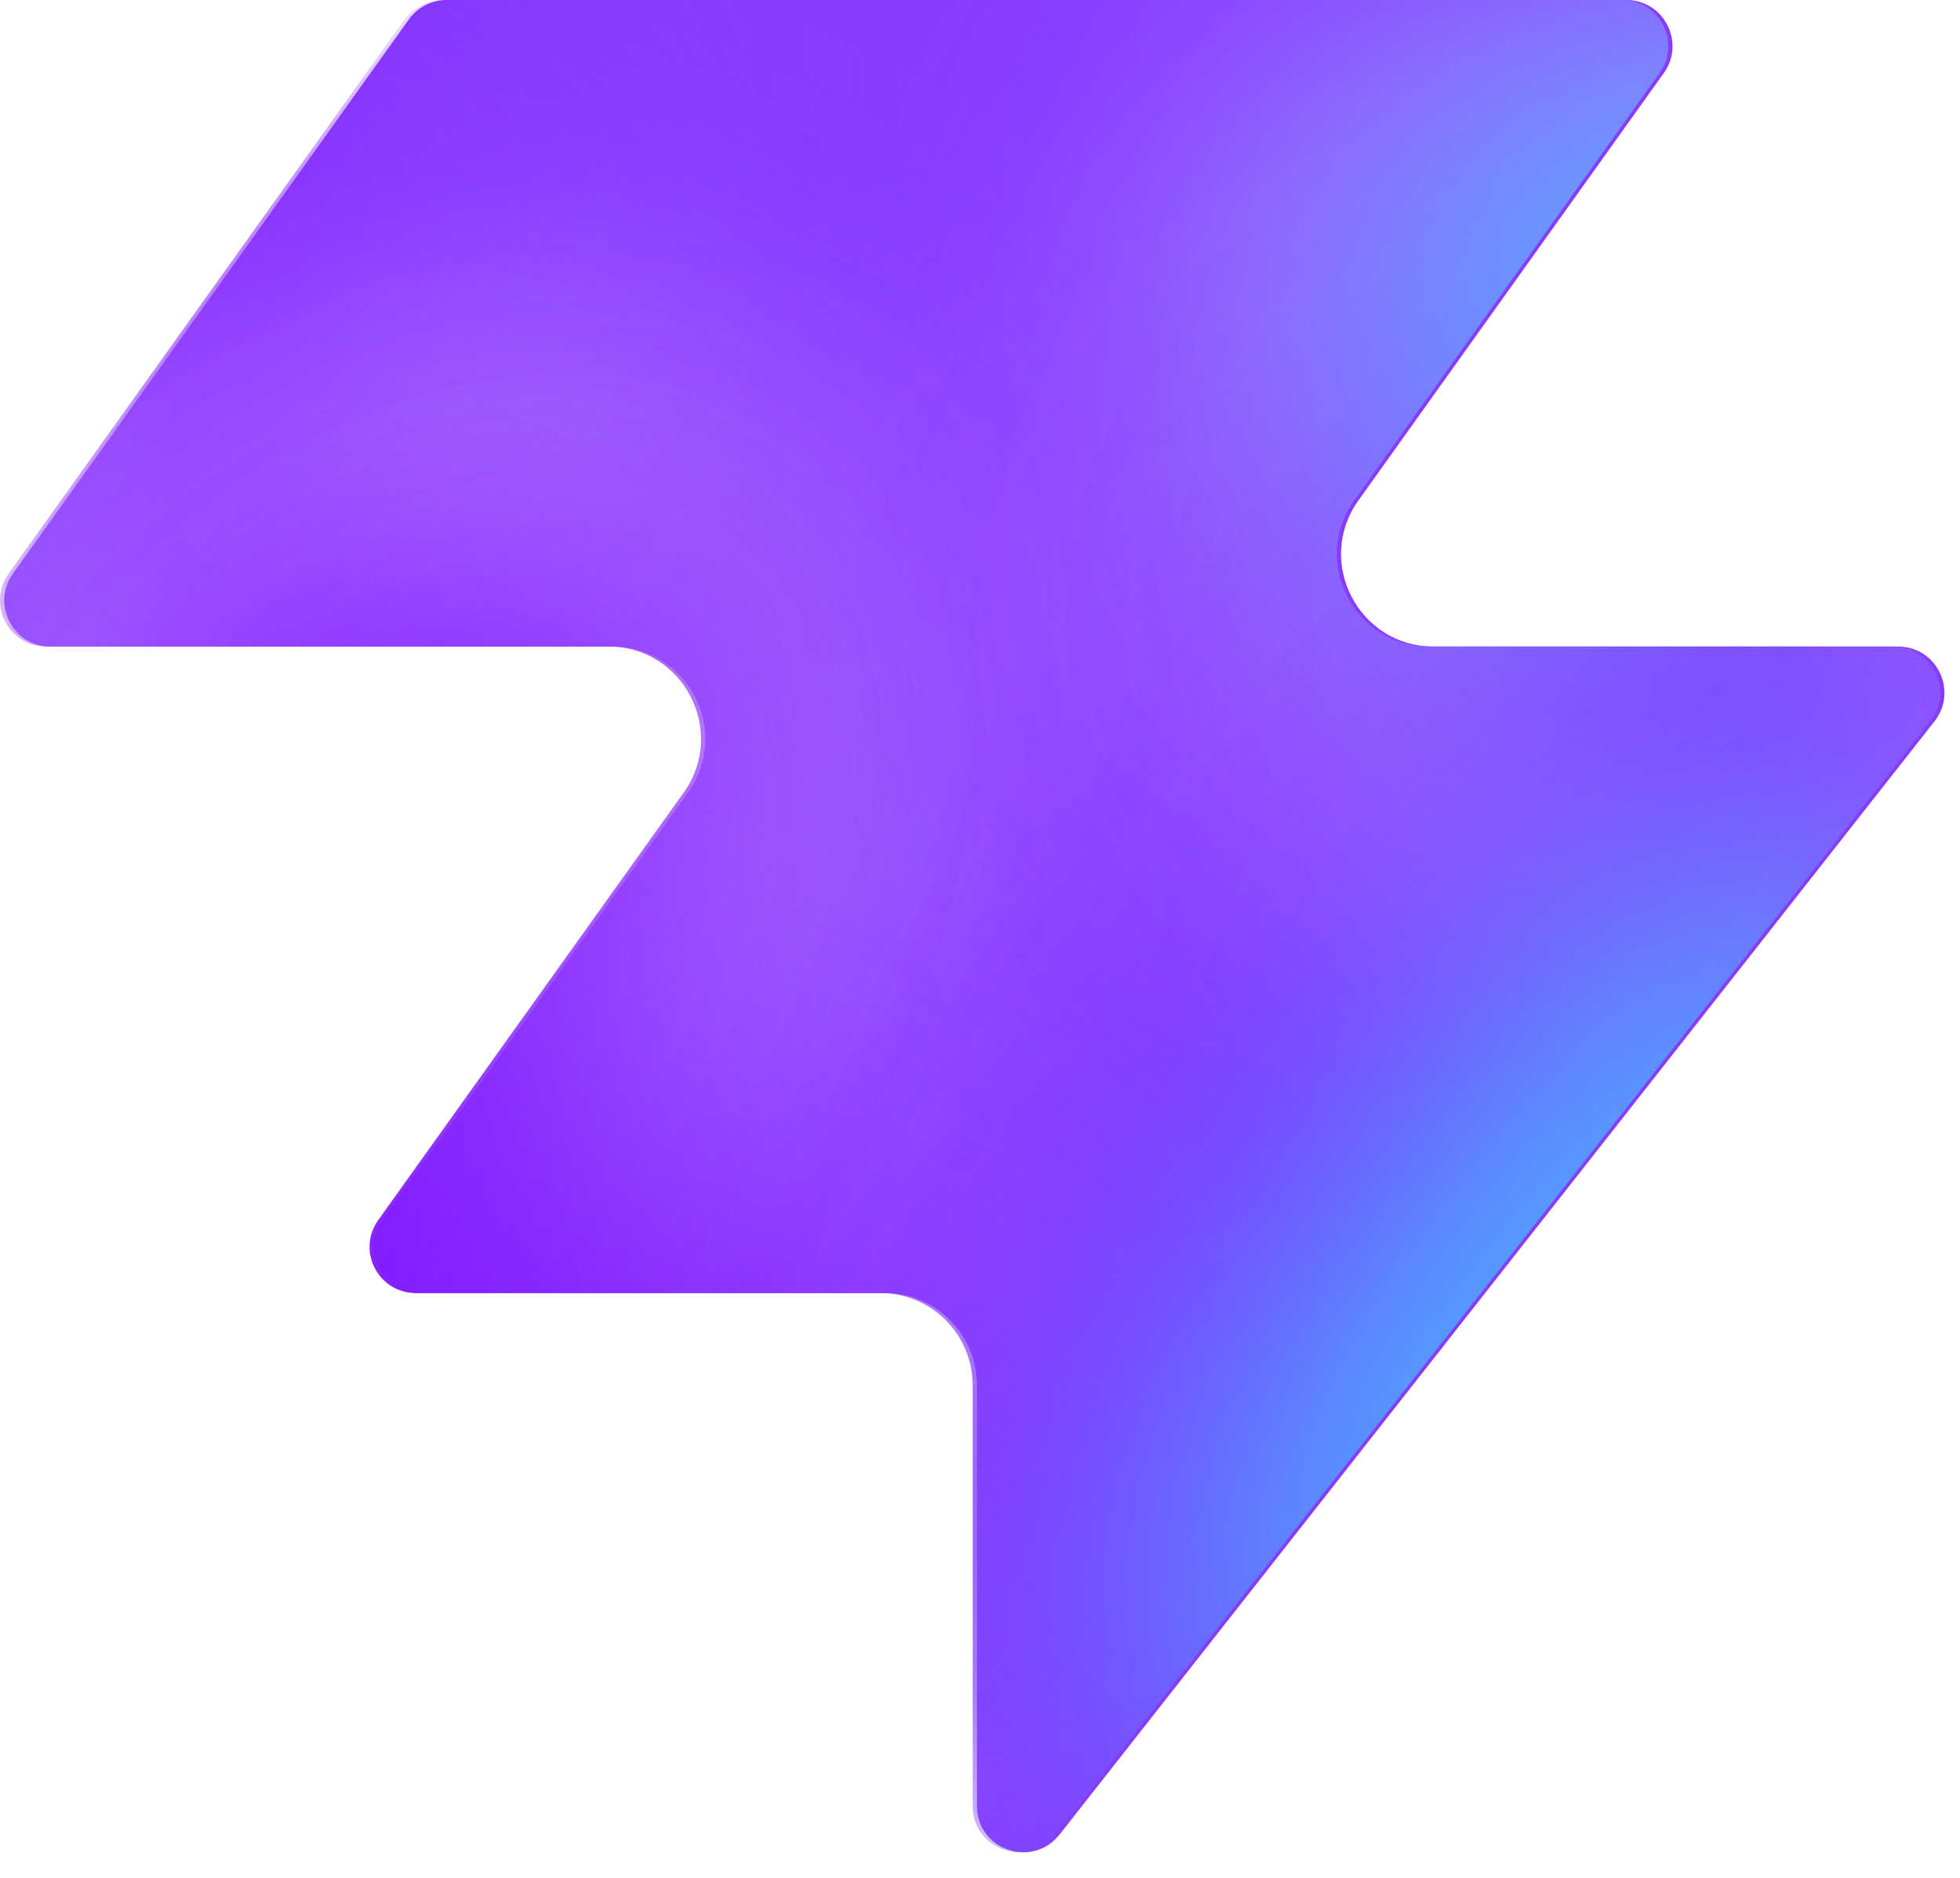
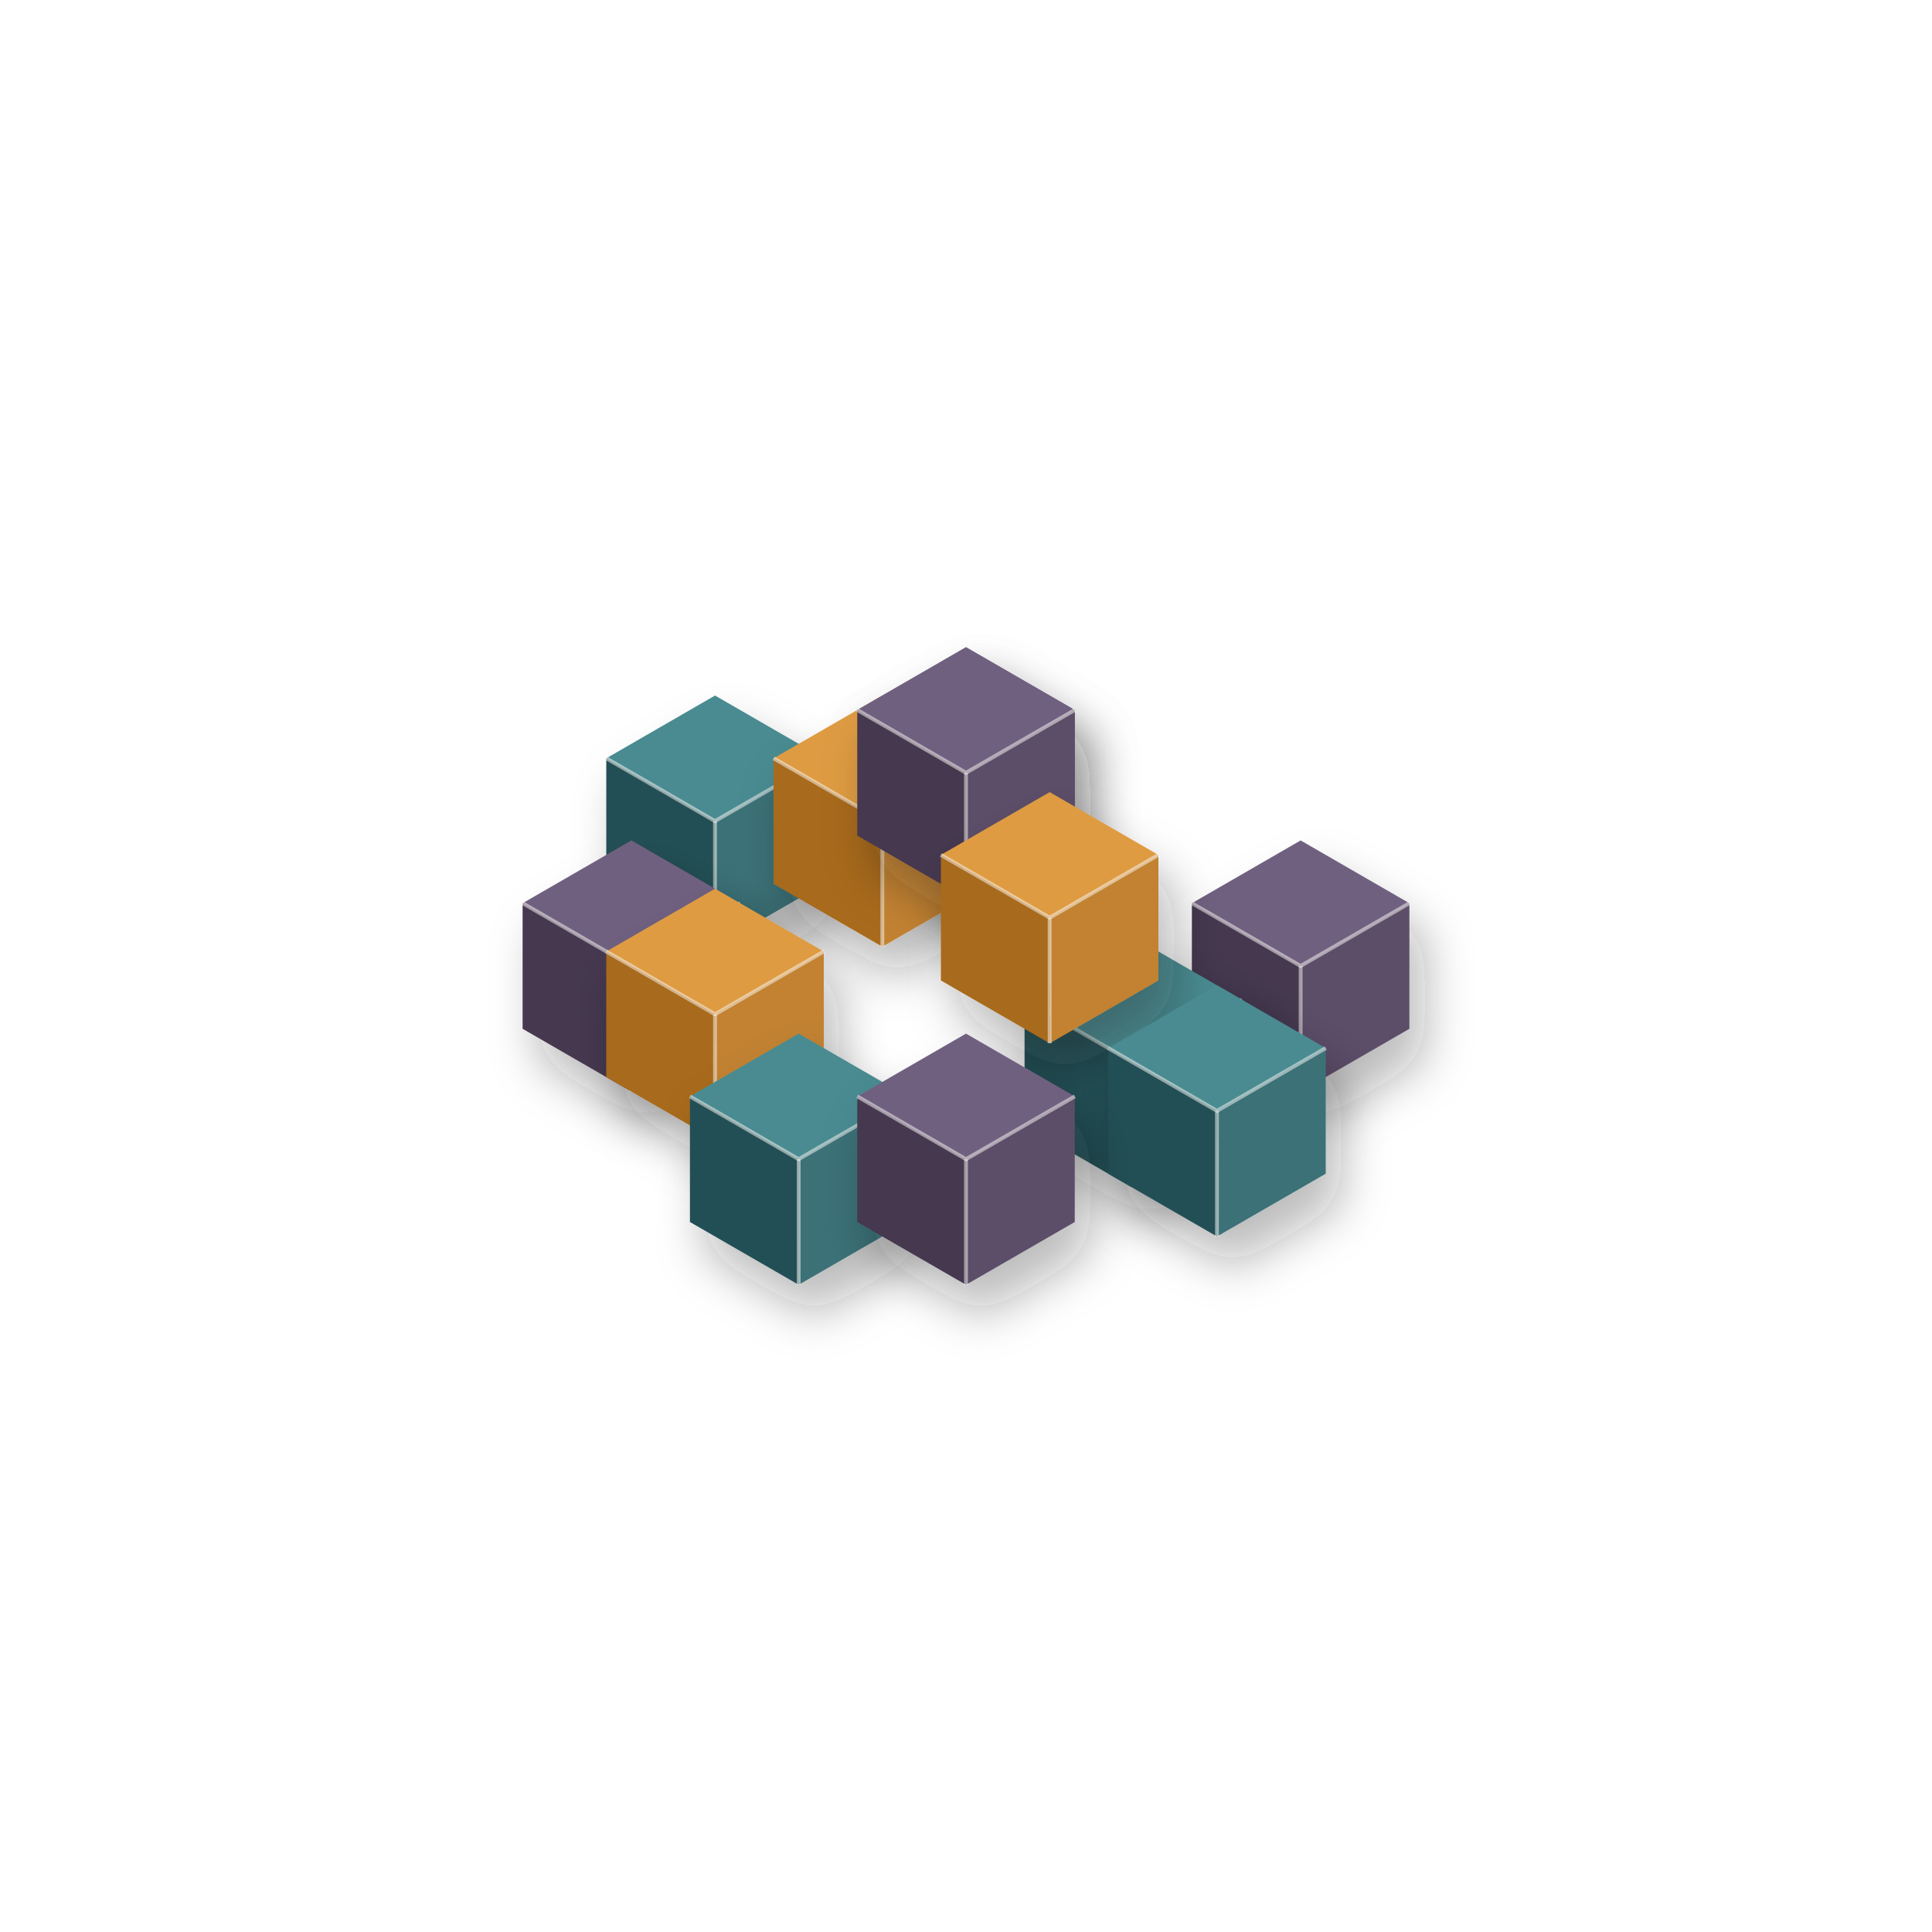
- <svg xmlns="http://www.w3.org/2000/svg" width="48" height="46" fill="none" viewBox="0 0 48 46">
-   <path fill="#863bff" d="M25.946 44.938c-.664.845-2.021.375-2.021-.698V33.937a2.26 2.26 0 0 0-2.262-2.262H10.287c-.92 0-1.456-1.04-.92-1.788l7.48-10.471c1.07-1.497 0-3.578-1.842-3.578H1.237c-.92 0-1.456-1.04-.92-1.788L10.013.474c.214-.297.556-.474.92-.474h28.894c.92 0 1.456 1.04.92 1.788l-7.48 10.471c-1.07 1.498 0 3.579 1.842 3.579h11.377c.943 0 1.473 1.088.89 1.83L25.947 44.94z" style="fill:#863bff;fill:color(display-p3 .525 .23 1);fill-opacity:1" />
-   <mask id="a" width="48" height="46" x="0" y="0" maskUnits="userSpaceOnUse" style="mask-type:alpha">
-     <path fill="#000" d="M25.842 44.938c-.664.844-2.021.375-2.021-.698V33.937a2.26 2.26 0 0 0-2.262-2.262H10.183c-.92 0-1.456-1.04-.92-1.788l7.48-10.471c1.07-1.498 0-3.579-1.842-3.579H1.133c-.92 0-1.456-1.04-.92-1.787L9.91.473c.214-.297.556-.474.92-.474h28.894c.92 0 1.456 1.04.92 1.788l-7.48 10.471c-1.07 1.498 0 3.578 1.842 3.578h11.377c.943 0 1.473 1.088.89 1.832L25.843 44.94z" style="fill:#000;fill-opacity:1" />
-   </mask>
-   <g mask="url(#a)">
-     <g filter="url(#b)">
-       <ellipse cx="5.508" cy="14.704" fill="#ede6ff" rx="5.508" ry="14.704" style="fill:#ede6ff;fill:color(display-p3 .927 .903 1);fill-opacity:1" transform="matrix(.00324 1 1 -.00324 -4.47 31.516)" />
+ <svg xmlns="http://www.w3.org/2000/svg" viewBox="0 0 1000 1000" width="1000" height="1000">
+   <defs>
+     <filter id="01shadow" x="-30%" y="-30%" width="160%" height="160%">
+       <feDropShadow dx="8" dy="16" stdDeviation="12" flood-color="#1E1D1F" flood-opacity="0.3" />
+     </filter>
+     <filter id="01shadow-deep" x="-50%" y="-50%" width="200%" height="200%">
+       <feDropShadow dx="0" dy="25" stdDeviation="15" flood-color="#1E1D1F" flood-opacity="0.4" />
+     </filter>
+     <filter id="01extrude" x="-30%" y="-30%" width="160%" height="160%">
+       <feDropShadow dx="4" dy="8" stdDeviation="0" flood-color="#2D2B2E" flood-opacity="0.5" />
+       <feDropShadow dx="12" dy="20" stdDeviation="10" flood-color="#1E1D1F" flood-opacity="0.3" />
+     </filter>
+     <filter id="01extrude-light" x="-30%" y="-30%" width="160%" height="160%">
+       <feDropShadow dx="3" dy="6" stdDeviation="0" flood-color="#DCD7CD" flood-opacity="0.5" />
+       <feDropShadow dx="8" dy="16" stdDeviation="10" flood-color="#1E1D1F" flood-opacity="0.15" />
+     </filter>
+   </defs>
+   <rect width="1000" height="1000" fill="transparent" />
+   <g transform="translate(500, 500)">
+     <g filter="url(#01shadow)">
+       <polygon points="0.0,-100 -56.29,-132.5 0.0,-165.0 56.29,-132.5" fill="#706080" />
+       <polygon points="0.0,-100 56.29,-132.5 56.29,-67.5 0.0,-35" fill="#5B4D68" />
+       <polygon points="0.0,-100 0.0,-35 -56.29,-67.5 -56.29,-132.5" fill="#443850" />
+       <polyline points="-56.29,-132.5 0.0,-100 56.29,-132.5" fill="none" stroke="#Fcfaf5" stroke-width="2" opacity="0.5" />
+       <line x1="0.0" y1="-100" x2="0.0" y2="-35" stroke="#Fcfaf5" stroke-width="2" opacity="0.5" />
    </g>
-     <g filter="url(#c)">
-       <ellipse cx="10.399" cy="29.851" fill="#ede6ff" rx="10.399" ry="29.851" style="fill:#ede6ff;fill:color(display-p3 .927 .903 1);fill-opacity:1" transform="matrix(.00324 1 1 -.00324 -39.328 7.883)" />
+     <g filter="url(#01shadow)">
+       <polygon points="-129.904,-75 -186.194,-107.5 -129.904,-140.0 -73.614,-107.5" fill="#4A8B91" />
+       <polygon points="-129.904,-75 -73.614,-107.5 -73.614,-42.5 -129.904,-10" fill="#3A7177" />
+       <polygon points="-129.904,-75 -129.904,-10 -186.194,-42.5 -186.194,-107.5" fill="#244F54" />
+       <polyline points="-186.194,-107.5 -129.904,-75 -73.614,-107.5" fill="none" stroke="#Fcfaf5" stroke-width="2" opacity="0.5" />
+       <line x1="-129.904" y1="-75" x2="-129.904" y2="-10" stroke="#Fcfaf5" stroke-width="2" opacity="0.5" />
    </g>
-     <g filter="url(#d)">
-       <ellipse cx="5.508" cy="30.487" fill="#7e14ff" rx="5.508" ry="30.487" style="fill:#7e14ff;fill:color(display-p3 .492 .077 1);fill-opacity:1" transform="rotate(89.814 -25.913 -14.639)scale(1 -1)" />
+     <g filter="url(#01shadow)">
+       <polygon points="-43.301,-75.0 -99.591,-107.5 -43.301,-140.0 12.989,-107.5" fill="#DE9B43" />
+       <polygon points="-43.301,-75.0 12.989,-107.5 12.989,-42.5 -43.301,-10.0" fill="#C28230" />
+       <polygon points="-43.301,-75.0 -43.301,-10.0 -99.591,-42.5 -99.591,-107.5" fill="#A86A1D" />
+       <polyline points="-99.591,-107.5 -43.301,-75.0 12.989,-107.5" fill="none" stroke="#Fcfaf5" stroke-width="2" opacity="0.5" />
+       <line x1="-43.301" y1="-75.0" x2="-43.301" y2="-10.0" stroke="#Fcfaf5" stroke-width="2" opacity="0.5" />
    </g>
-     <g filter="url(#e)">
-       <ellipse cx="5.508" cy="30.599" fill="#7e14ff" rx="5.508" ry="30.599" style="fill:#7e14ff;fill:color(display-p3 .492 .077 1);fill-opacity:1" transform="rotate(89.814 -32.644 -3.334)scale(1 -1)" />
+     <g filter="url(#01shadow)">
+       <polygon points="0.0,-100.0 -56.29,-132.5 0.0,-165.0 56.29,-132.5" fill="#706080" />
+       <polygon points="0.0,-100.0 56.29,-132.5 56.29,-67.5 0.0,-35.0" fill="#5B4D68" />
+       <polygon points="0.0,-100.0 0.0,-35.0 -56.29,-67.5 -56.29,-132.5" fill="#443850" />
+       <polyline points="-56.29,-132.5 0.0,-100.0 56.29,-132.5" fill="none" stroke="#Fcfaf5" stroke-width="2" opacity="0.5" />
+       <line x1="0.0" y1="-100.0" x2="0.0" y2="-35.0" stroke="#Fcfaf5" stroke-width="2" opacity="0.5" />
    </g>
-     <g filter="url(#f)">
-       <ellipse cx="5.508" cy="30.599" fill="#7e14ff" rx="5.508" ry="30.599" style="fill:#7e14ff;fill:color(display-p3 .492 .077 1);fill-opacity:1" transform="matrix(.00324 1 1 -.00324 -34.34 30.47)" />
+     <g filter="url(#01shadow)">
+       <polygon points="173.205,0.0 116.915,-32.5 173.205,-65.0 229.495,-32.5" fill="#706080" />
+       <polygon points="173.205,0.0 229.495,-32.5 229.495,32.5 173.205,65.0" fill="#5B4D68" />
+       <polygon points="173.205,0.0 173.205,65.0 116.915,32.5 116.915,-32.5" fill="#443850" />
+       <polyline points="116.915,-32.5 173.205,0.0 229.495,-32.5" fill="none" stroke="#Fcfaf5" stroke-width="2" opacity="0.5" />
+       <line x1="173.205" y1="0.0" x2="173.205" y2="65.0" stroke="#Fcfaf5" stroke-width="2" opacity="0.5" />
    </g>
-     <g filter="url(#g)">
-       <ellipse cx="14.072" cy="22.078" fill="#ede6ff" rx="14.072" ry="22.078" style="fill:#ede6ff;fill:color(display-p3 .927 .903 1);fill-opacity:1" transform="rotate(93.35 24.506 48.493)scale(-1 1)" />
+     <g filter="url(#01shadow)">
+       <polygon points="86.603,50 30.313,17.5 86.603,-15 142.893,17.5" fill="#4A8B91" />
+       <polygon points="86.603,50 142.893,17.5 142.893,82.5 86.603,115.0" fill="#3A7177" />
+       <polygon points="86.603,50 86.603,115.0 30.313,82.5 30.313,17.5" fill="#244F54" />
+       <polyline points="30.313,17.5 86.603,50 142.893,17.5" fill="none" stroke="#Fcfaf5" stroke-width="2" opacity="0.5" />
+       <line x1="86.603" y1="50" x2="86.603" y2="115.0" stroke="#Fcfaf5" stroke-width="2" opacity="0.5" />
    </g>
-     <g filter="url(#h)">
-       <ellipse cx="3.47" cy="21.501" fill="#7e14ff" rx="3.47" ry="21.501" style="fill:#7e14ff;fill:color(display-p3 .492 .077 1);fill-opacity:1" transform="rotate(89.009 28.708 47.59)scale(-1 1)" />
+     <g filter="url(#01shadow)">
+       <polygon points="43.301,-25 -12.989,-57.5 43.301,-90.0 99.591,-57.5" fill="#DE9B43" />
+       <polygon points="43.301,-25 99.591,-57.5 99.591,7.5 43.301,40.0" fill="#C28230" />
+       <polygon points="43.301,-25 43.301,40.0 -12.989,7.5 -12.989,-57.5" fill="#A86A1D" />
+       <polyline points="-12.989,-57.5 43.301,-25 99.591,-57.5" fill="none" stroke="#Fcfaf5" stroke-width="2" opacity="0.5" />
+       <line x1="43.301" y1="-25" x2="43.301" y2="40.0" stroke="#Fcfaf5" stroke-width="2" opacity="0.5" />
    </g>
-     <g filter="url(#i)">
-       <ellipse cx="3.47" cy="21.501" fill="#7e14ff" rx="3.47" ry="21.501" style="fill:#7e14ff;fill:color(display-p3 .492 .077 1);fill-opacity:1" transform="rotate(89.009 28.708 47.59)scale(-1 1)" />
+     <g filter="url(#01shadow)">
+       <polygon points="-173.205,0.0 -229.495,-32.5 -173.205,-65.0 -116.915,-32.5" fill="#706080" />
+       <polygon points="-173.205,0.0 -116.915,-32.5 -116.915,32.5 -173.205,65.0" fill="#5B4D68" />
+       <polygon points="-173.205,0.0 -173.205,65.0 -229.495,32.5 -229.495,-32.5" fill="#443850" />
+       <polyline points="-229.495,-32.5 -173.205,0.0 -116.915,-32.5" fill="none" stroke="#Fcfaf5" stroke-width="2" opacity="0.5" />
+       <line x1="-173.205" y1="0.0" x2="-173.205" y2="65.0" stroke="#Fcfaf5" stroke-width="2" opacity="0.5" />
    </g>
-     <g filter="url(#j)">
-       <ellipse cx=".387" cy="8.972" fill="#7e14ff" rx="4.407" ry="29.108" style="fill:#7e14ff;fill:color(display-p3 .492 .077 1);fill-opacity:1" transform="rotate(39.51 .387 8.972)" />
+     <g filter="url(#01shadow)">
+       <polygon points="-129.904,25 -186.194,-7.5 -129.904,-40 -73.614,-7.5" fill="#DE9B43" />
+       <polygon points="-129.904,25 -73.614,-7.5 -73.614,57.5 -129.904,90" fill="#C28230" />
+       <polygon points="-129.904,25 -129.904,90 -186.194,57.5 -186.194,-7.5" fill="#A86A1D" />
+       <polyline points="-186.194,-7.5 -129.904,25 -73.614,-7.5" fill="none" stroke="#Fcfaf5" stroke-width="2" opacity="0.5" />
+       <line x1="-129.904" y1="25" x2="-129.904" y2="90" stroke="#Fcfaf5" stroke-width="2" opacity="0.5" />
    </g>
-     <g filter="url(#k)">
-       <ellipse cx="47.523" cy="-6.092" fill="#7e14ff" rx="4.407" ry="29.108" style="fill:#7e14ff;fill:color(display-p3 .492 .077 1);fill-opacity:1" transform="rotate(37.892 47.523 -6.092)" />
+     <g filter="url(#01shadow)">
+       <polygon points="129.904,75 73.614,42.5 129.904,10 186.194,42.5" fill="#4A8B91" />
+       <polygon points="129.904,75 186.194,42.5 186.194,107.5 129.904,140.0" fill="#3A7177" />
+       <polygon points="129.904,75 129.904,140.0 73.614,107.5 73.614,42.5" fill="#244F54" />
+       <polyline points="73.614,42.5 129.904,75 186.194,42.5" fill="none" stroke="#Fcfaf5" stroke-width="2" opacity="0.5" />
+       <line x1="129.904" y1="75" x2="129.904" y2="140.0" stroke="#Fcfaf5" stroke-width="2" opacity="0.5" />
    </g>
-     <g filter="url(#l)">
-       <ellipse cx="41.412" cy="6.333" fill="#47bfff" rx="5.971" ry="9.665" style="fill:#47bfff;fill:color(display-p3 .28 .748 1);fill-opacity:1" transform="rotate(37.892 41.412 6.333)" />
+     <g filter="url(#01shadow)">
+       <polygon points="-86.603,100.0 -142.893,67.5 -86.603,35.0 -30.313,67.5" fill="#4A8B91" />
+       <polygon points="-86.603,100.0 -30.313,67.5 -30.313,132.5 -86.603,165.0" fill="#3A7177" />
+       <polygon points="-86.603,100.0 -86.603,165.0 -142.893,132.5 -142.893,67.5" fill="#244F54" />
+       <polyline points="-142.893,67.5 -86.603,100.0 -30.313,67.5" fill="none" stroke="#Fcfaf5" stroke-width="2" opacity="0.5" />
+       <line x1="-86.603" y1="100.0" x2="-86.603" y2="165.0" stroke="#Fcfaf5" stroke-width="2" opacity="0.5" />
    </g>
-     <g filter="url(#m)">
-       <ellipse cx="-1.879" cy="38.332" fill="#7e14ff" rx="4.407" ry="29.108" style="fill:#7e14ff;fill:color(display-p3 .492 .077 1);fill-opacity:1" transform="rotate(37.892 -1.88 38.332)" />
-     </g>
-     <g filter="url(#n)">
-       <ellipse cx="-1.879" cy="38.332" fill="#7e14ff" rx="4.407" ry="29.108" style="fill:#7e14ff;fill:color(display-p3 .492 .077 1);fill-opacity:1" transform="rotate(37.892 -1.88 38.332)" />
-     </g>
-     <g filter="url(#o)">
-       <ellipse cx="35.651" cy="29.907" fill="#7e14ff" rx="4.407" ry="29.108" style="fill:#7e14ff;fill:color(display-p3 .492 .077 1);fill-opacity:1" transform="rotate(37.892 35.651 29.907)" />
-     </g>
-     <g filter="url(#p)">
-       <ellipse cx="38.418" cy="32.4" fill="#47bfff" rx="5.971" ry="15.297" style="fill:#47bfff;fill:color(display-p3 .28 .748 1);fill-opacity:1" transform="rotate(37.892 38.418 32.4)" />
+     <g filter="url(#01shadow)">
+       <polygon points="0.0,100 -56.29,67.5 0.0,35 56.29,67.5" fill="#706080" />
+       <polygon points="0.0,100 56.29,67.5 56.29,132.5 0.0,165.0" fill="#5B4D68" />
+       <polygon points="0.0,100 0.0,165.0 -56.29,132.5 -56.29,67.5" fill="#443850" />
+       <polyline points="-56.29,67.5 0.0,100 56.29,67.5" fill="none" stroke="#Fcfaf5" stroke-width="2" opacity="0.5" />
+       <line x1="0.0" y1="100" x2="0.0" y2="165.0" stroke="#Fcfaf5" stroke-width="2" opacity="0.5" />
    </g>
  </g>
-   <defs>
-     <filter id="b" width="60.045" height="41.654" x="-19.77" y="16.149" color-interpolation-filters="sRGB" filterUnits="userSpaceOnUse">
-       <feFlood flood-opacity="0" result="BackgroundImageFix" />
-       <feBlend in="SourceGraphic" in2="BackgroundImageFix" result="shape" />
-       <feGaussianBlur result="effect1_foregroundBlur_2002_17158" stdDeviation="7.659" />
-     </filter>
-     <filter id="c" width="90.34" height="51.437" x="-54.613" y="-7.533" color-interpolation-filters="sRGB" filterUnits="userSpaceOnUse">
-       <feFlood flood-opacity="0" result="BackgroundImageFix" />
-       <feBlend in="SourceGraphic" in2="BackgroundImageFix" result="shape" />
-       <feGaussianBlur result="effect1_foregroundBlur_2002_17158" stdDeviation="7.659" />
-     </filter>
-     <filter id="d" width="79.355" height="29.4" x="-49.64" y="2.03" color-interpolation-filters="sRGB" filterUnits="userSpaceOnUse">
-       <feFlood flood-opacity="0" result="BackgroundImageFix" />
-       <feBlend in="SourceGraphic" in2="BackgroundImageFix" result="shape" />
-       <feGaussianBlur result="effect1_foregroundBlur_2002_17158" stdDeviation="4.596" />
-     </filter>
-     <filter id="e" width="79.579" height="29.4" x="-45.045" y="20.029" color-interpolation-filters="sRGB" filterUnits="userSpaceOnUse">
-       <feFlood flood-opacity="0" result="BackgroundImageFix" />
-       <feBlend in="SourceGraphic" in2="BackgroundImageFix" result="shape" />
-       <feGaussianBlur result="effect1_foregroundBlur_2002_17158" stdDeviation="4.596" />
-     </filter>
-     <filter id="f" width="79.579" height="29.4" x="-43.513" y="21.178" color-interpolation-filters="sRGB" filterUnits="userSpaceOnUse">
-       <feFlood flood-opacity="0" result="BackgroundImageFix" />
-       <feBlend in="SourceGraphic" in2="BackgroundImageFix" result="shape" />
-       <feGaussianBlur result="effect1_foregroundBlur_2002_17158" stdDeviation="4.596" />
-     </filter>
-     <filter id="g" width="74.749" height="58.852" x="15.756" y="-17.901" color-interpolation-filters="sRGB" filterUnits="userSpaceOnUse">
-       <feFlood flood-opacity="0" result="BackgroundImageFix" />
-       <feBlend in="SourceGraphic" in2="BackgroundImageFix" result="shape" />
-       <feGaussianBlur result="effect1_foregroundBlur_2002_17158" stdDeviation="7.659" />
-     </filter>
-     <filter id="h" width="61.377" height="25.362" x="23.548" y="2.284" color-interpolation-filters="sRGB" filterUnits="userSpaceOnUse">
-       <feFlood flood-opacity="0" result="BackgroundImageFix" />
-       <feBlend in="SourceGraphic" in2="BackgroundImageFix" result="shape" />
-       <feGaussianBlur result="effect1_foregroundBlur_2002_17158" stdDeviation="4.596" />
-     </filter>
-     <filter id="i" width="61.377" height="25.362" x="23.548" y="2.284" color-interpolation-filters="sRGB" filterUnits="userSpaceOnUse">
-       <feFlood flood-opacity="0" result="BackgroundImageFix" />
-       <feBlend in="SourceGraphic" in2="BackgroundImageFix" result="shape" />
-       <feGaussianBlur result="effect1_foregroundBlur_2002_17158" stdDeviation="4.596" />
-     </filter>
-     <filter id="j" width="56.045" height="63.649" x="-27.636" y="-22.853" color-interpolation-filters="sRGB" filterUnits="userSpaceOnUse">
-       <feFlood flood-opacity="0" result="BackgroundImageFix" />
-       <feBlend in="SourceGraphic" in2="BackgroundImageFix" result="shape" />
-       <feGaussianBlur result="effect1_foregroundBlur_2002_17158" stdDeviation="4.596" />
-     </filter>
-     <filter id="k" width="54.814" height="64.646" x="20.116" y="-38.415" color-interpolation-filters="sRGB" filterUnits="userSpaceOnUse">
-       <feFlood flood-opacity="0" result="BackgroundImageFix" />
-       <feBlend in="SourceGraphic" in2="BackgroundImageFix" result="shape" />
-       <feGaussianBlur result="effect1_foregroundBlur_2002_17158" stdDeviation="4.596" />
-     </filter>
-     <filter id="l" width="33.541" height="35.313" x="24.641" y="-11.323" color-interpolation-filters="sRGB" filterUnits="userSpaceOnUse">
-       <feFlood flood-opacity="0" result="BackgroundImageFix" />
-       <feBlend in="SourceGraphic" in2="BackgroundImageFix" result="shape" />
-       <feGaussianBlur result="effect1_foregroundBlur_2002_17158" stdDeviation="4.596" />
-     </filter>
-     <filter id="m" width="54.814" height="64.646" x="-29.286" y="6.009" color-interpolation-filters="sRGB" filterUnits="userSpaceOnUse">
-       <feFlood flood-opacity="0" result="BackgroundImageFix" />
-       <feBlend in="SourceGraphic" in2="BackgroundImageFix" result="shape" />
-       <feGaussianBlur result="effect1_foregroundBlur_2002_17158" stdDeviation="4.596" />
-     </filter>
-     <filter id="n" width="54.814" height="64.646" x="-29.286" y="6.009" color-interpolation-filters="sRGB" filterUnits="userSpaceOnUse">
-       <feFlood flood-opacity="0" result="BackgroundImageFix" />
-       <feBlend in="SourceGraphic" in2="BackgroundImageFix" result="shape" />
-       <feGaussianBlur result="effect1_foregroundBlur_2002_17158" stdDeviation="4.596" />
-     </filter>
-     <filter id="o" width="54.814" height="64.646" x="8.244" y="-2.416" color-interpolation-filters="sRGB" filterUnits="userSpaceOnUse">
-       <feFlood flood-opacity="0" result="BackgroundImageFix" />
-       <feBlend in="SourceGraphic" in2="BackgroundImageFix" result="shape" />
-       <feGaussianBlur result="effect1_foregroundBlur_2002_17158" stdDeviation="4.596" />
-     </filter>
-     <filter id="p" width="39.409" height="43.623" x="18.713" y="10.588" color-interpolation-filters="sRGB" filterUnits="userSpaceOnUse">
-       <feFlood flood-opacity="0" result="BackgroundImageFix" />
-       <feBlend in="SourceGraphic" in2="BackgroundImageFix" result="shape" />
-       <feGaussianBlur result="effect1_foregroundBlur_2002_17158" stdDeviation="4.596" />
-     </filter>
-   </defs>
</svg>
